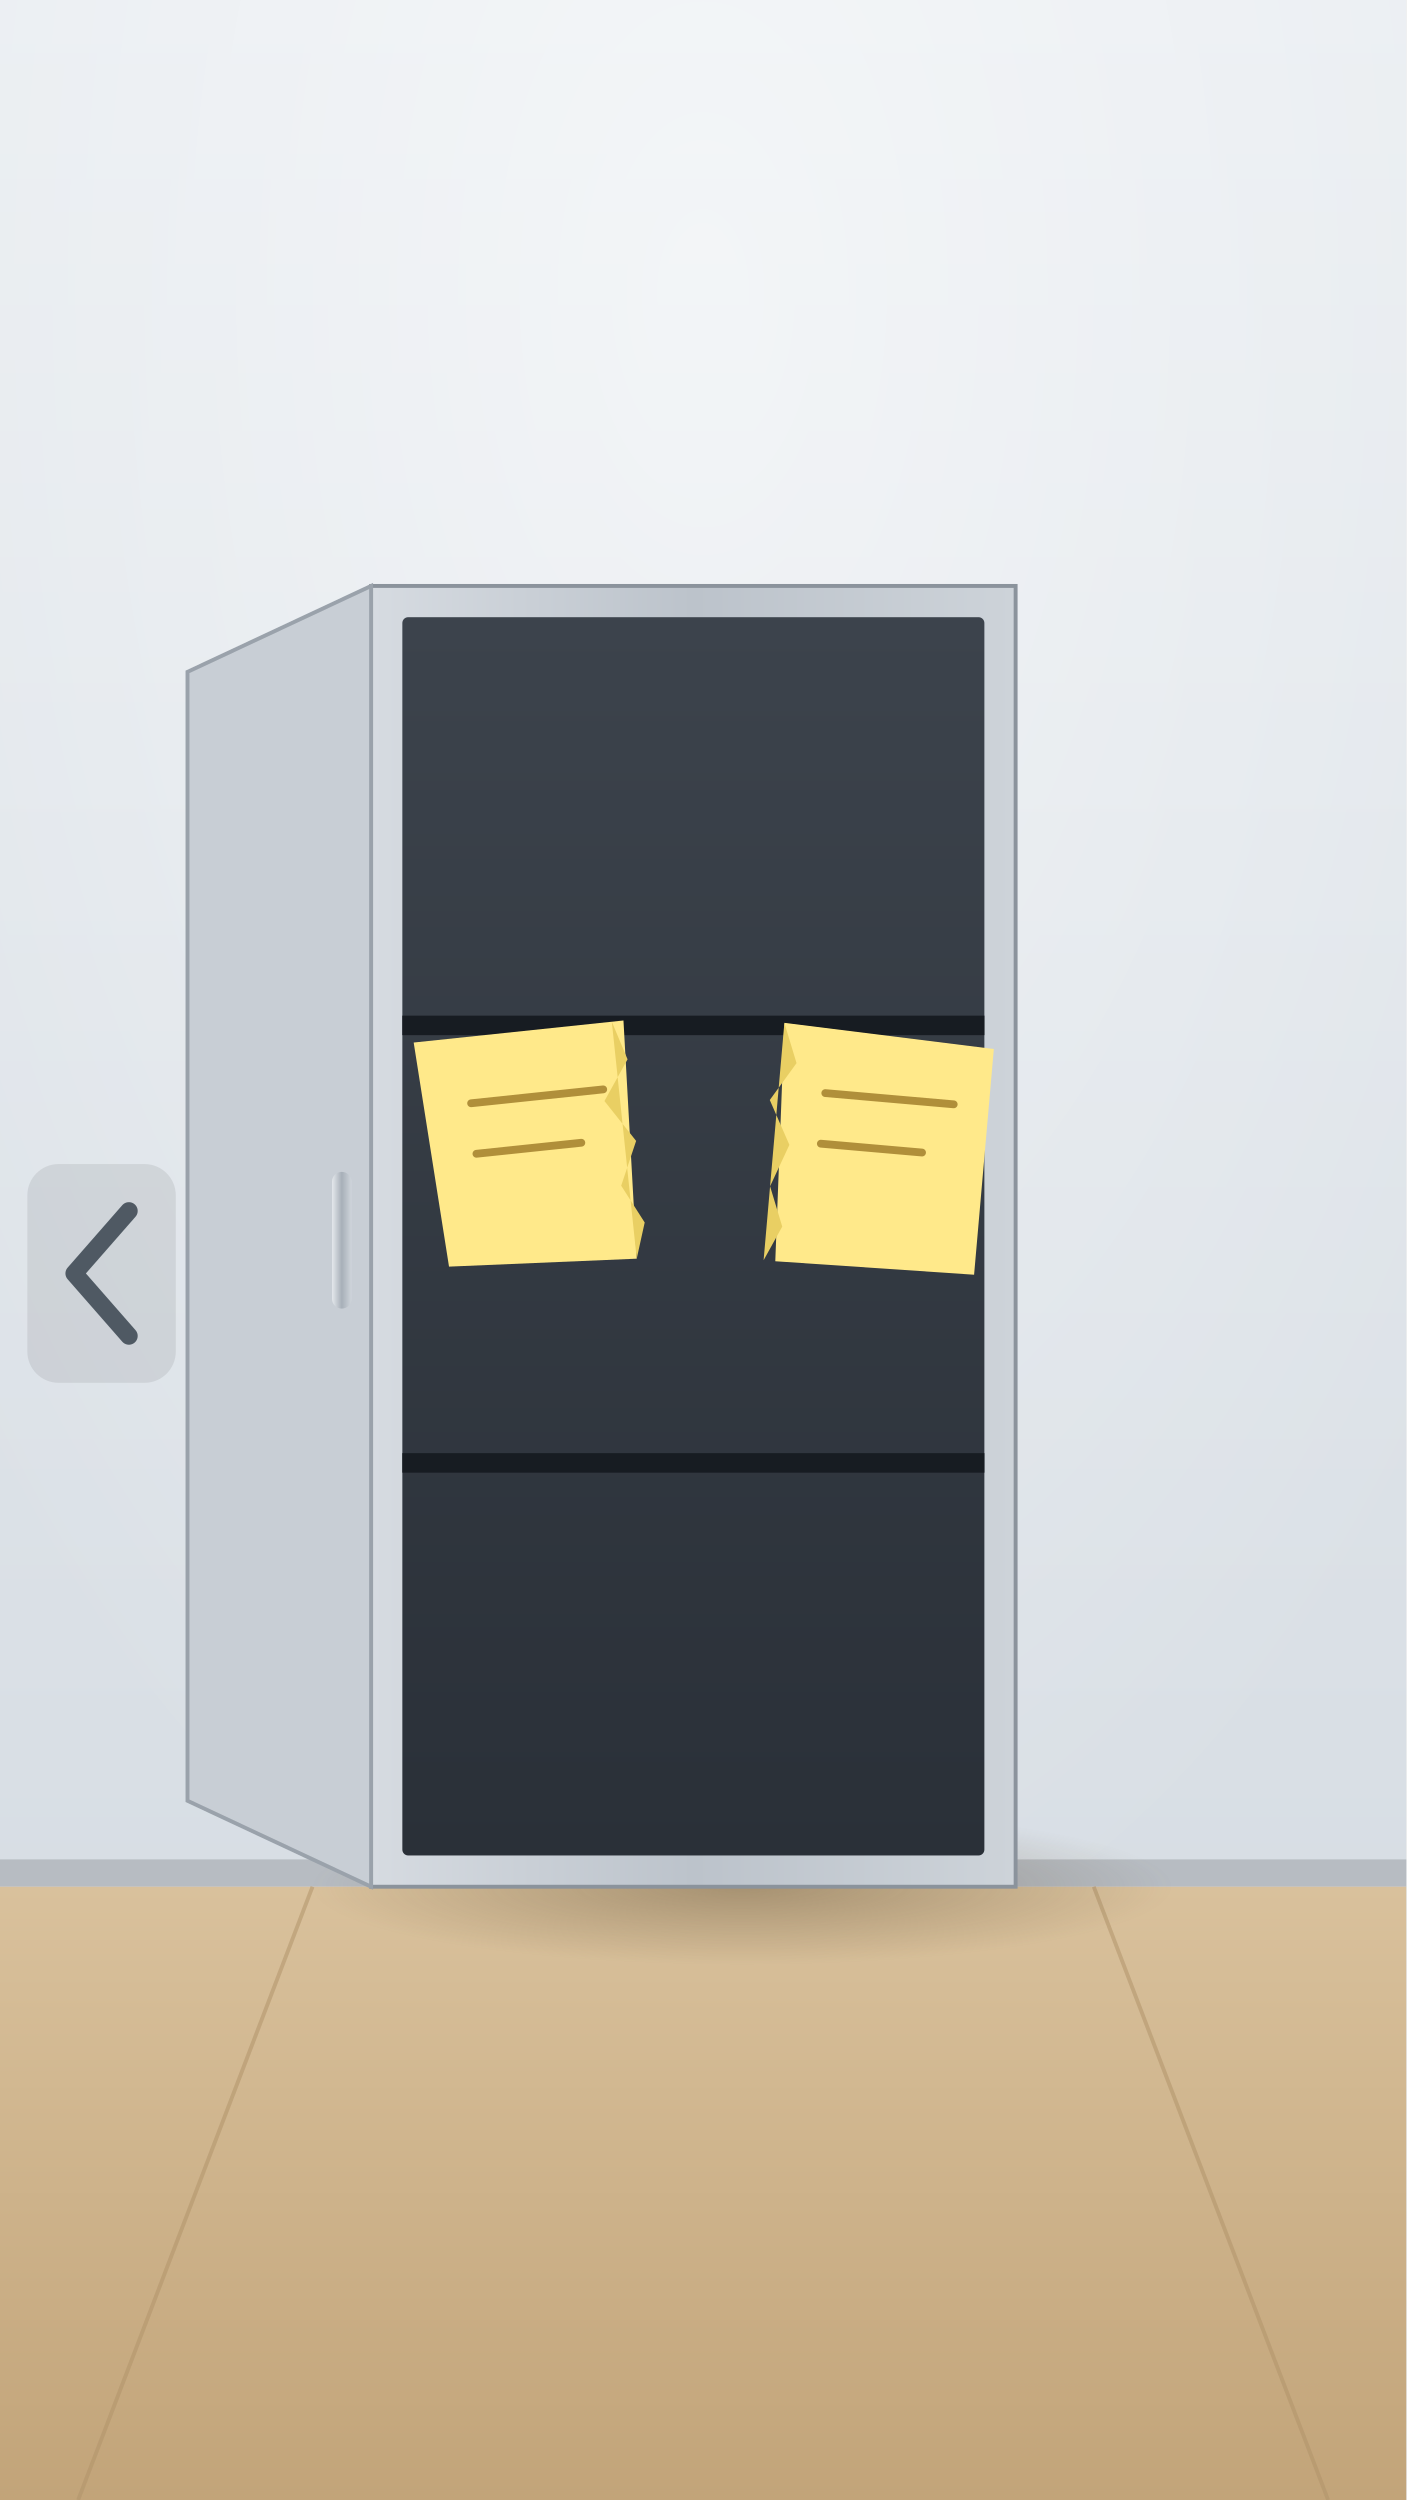
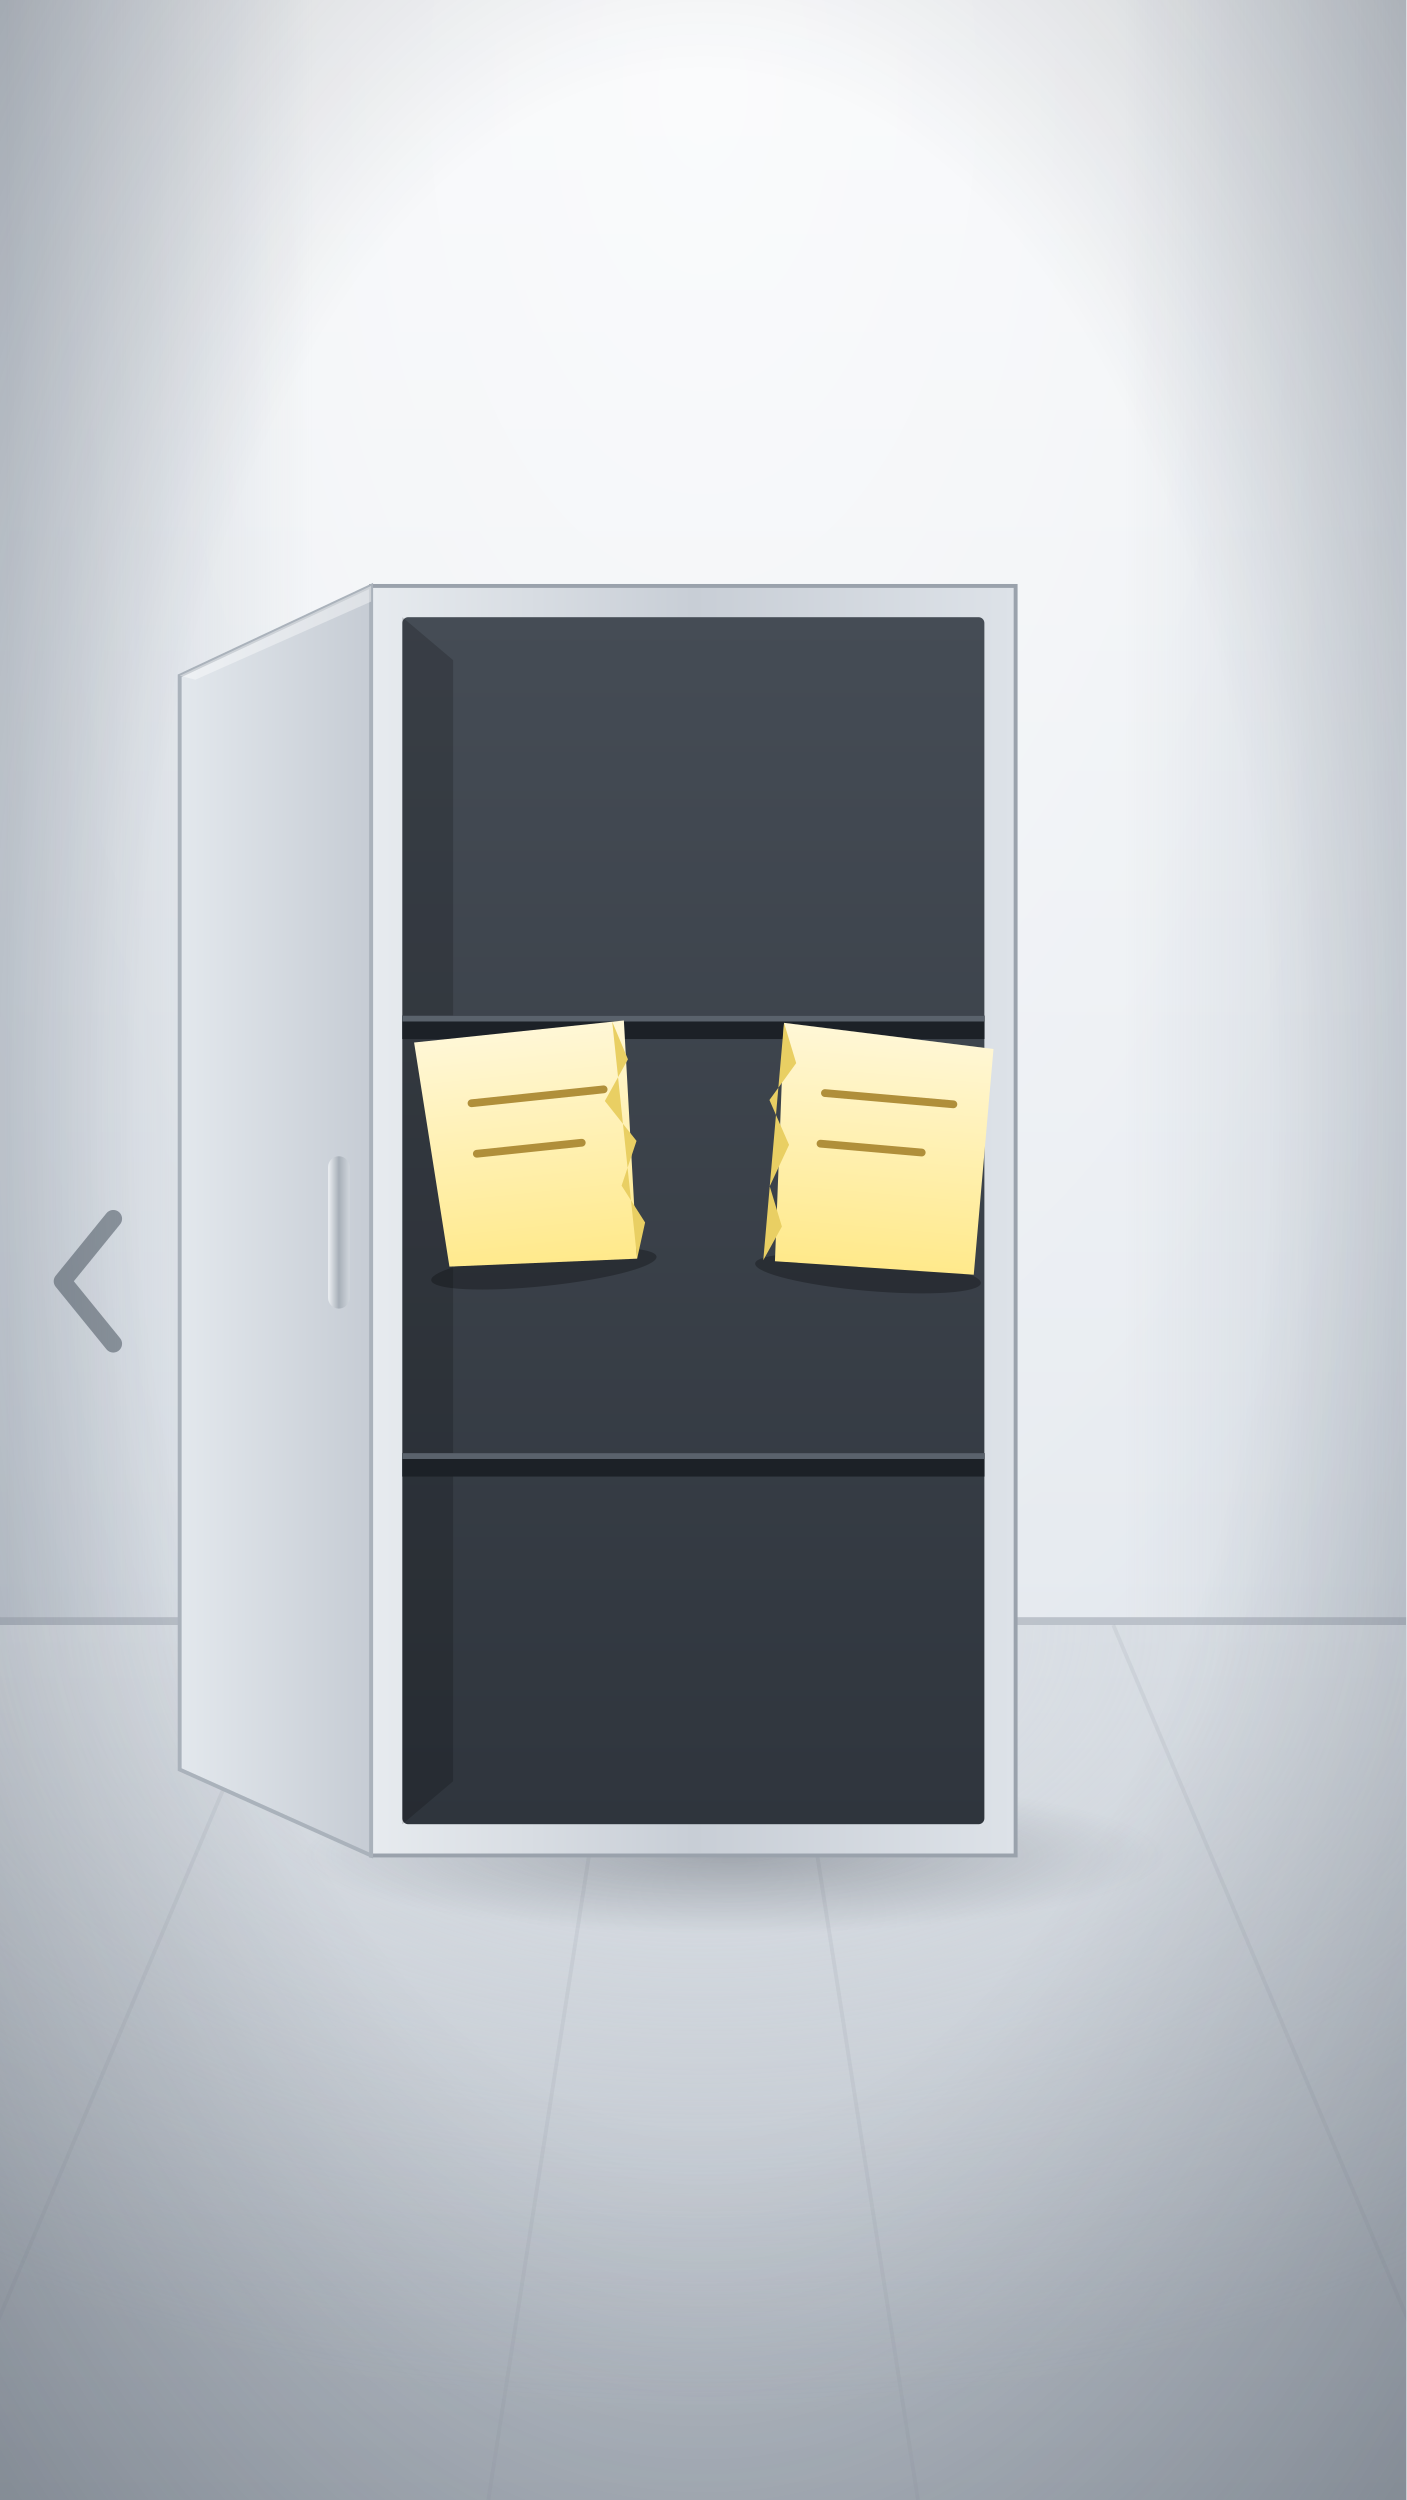
<svg xmlns="http://www.w3.org/2000/svg" viewBox="0 0 720 1280" preserveAspectRatio="xMidYMid slice">
  <defs>
-     <linearGradient id="wall" x1="0" y1="0" x2="0" y2="1">
-       <stop offset="0" stop-color="#e9edf1" />
-       <stop offset="1" stop-color="#d2d9e0" />
+     <linearGradient id="wallV" x1="0" y1="0" x2="0" y2="1">
+       <stop offset="0" stop-color="#f2f4f7" />
+       <stop offset="0.62" stop-color="#e2e7ed" />
+       <stop offset="1" stop-color="#d3d9e1" />
    </linearGradient>
-     <radialGradient id="roomlight" cx="0.5" cy="0.12" r="0.7">
-       <stop offset="0" stop-color="#ffffff" stop-opacity="0.5" />
+     <linearGradient id="cornerShade" x1="0" y1="0" x2="1" y2="0">
+       <stop offset="0" stop-color="#aeb7c2" stop-opacity="0.55" />
+       <stop offset="0.22" stop-color="#aeb7c2" stop-opacity="0" />
+     </linearGradient>
+     <linearGradient id="cornerShadeR" x1="1" y1="0" x2="0" y2="0">
+       <stop offset="0" stop-color="#aeb7c2" stop-opacity="0.4" />
+       <stop offset="0.2" stop-color="#aeb7c2" stop-opacity="0" />
+     </linearGradient>
+     <radialGradient id="topLight" cx="0.5" cy="0.04" r="0.85">
+       <stop offset="0" stop-color="#ffffff" stop-opacity="0.65" />
      <stop offset="1" stop-color="#ffffff" stop-opacity="0" />
    </radialGradient>
-     <linearGradient id="floor" x1="0" y1="0" x2="0" y2="1">
-       <stop offset="0" stop-color="#d9c19c" />
-       <stop offset="1" stop-color="#c2a479" />
+     <radialGradient id="vignette" cx="0.5" cy="0.44" r="0.74">
+       <stop offset="0.55" stop-color="#1b2430" stop-opacity="0" />
+       <stop offset="1" stop-color="#1b2430" stop-opacity="0.30" />
+     </radialGradient>
+     <linearGradient id="floorV" x1="0" y1="0" x2="0" y2="1">
+       <stop offset="0" stop-color="#cdd3da" />
+       <stop offset="1" stop-color="#b3bac3" />
    </linearGradient>
+     <radialGradient id="floorGlow" cx="0.5" cy="0.0" r="0.9">
+       <stop offset="0" stop-color="#e6eaef" stop-opacity="0.7" />
+       <stop offset="1" stop-color="#e6eaef" stop-opacity="0" />
+     </radialGradient>
    <radialGradient id="contact" cx="0.5" cy="0.5" r="0.5">
-       <stop offset="0" stop-color="#5a4a32" stop-opacity="0.4" />
-       <stop offset="1" stop-color="#5a4a32" stop-opacity="0" />
+       <stop offset="0" stop-color="#3b424c" stop-opacity="0.34" />
+       <stop offset="1" stop-color="#3b424c" stop-opacity="0" />
    </radialGradient>
    <linearGradient id="metalFace" x1="0" y1="0" x2="1" y2="0">
-       <stop offset="0" stop-color="#d6dbe1" />
-       <stop offset="0.5" stop-color="#bcc3cb" />
-       <stop offset="1" stop-color="#cdd3d9" />
+       <stop offset="0" stop-color="#e7ebef" />
+       <stop offset="0.5" stop-color="#c8ced6" />
+       <stop offset="1" stop-color="#dde2e8" />
    </linearGradient>
    <linearGradient id="inside" x1="0" y1="0" x2="0" y2="1">
-       <stop offset="0" stop-color="#3c434c" />
-       <stop offset="1" stop-color="#2a3038" />
+       <stop offset="0" stop-color="#454c55" />
+       <stop offset="1" stop-color="#2f353d" />
+     </linearGradient>
+     <linearGradient id="doorFace" x1="0" y1="0" x2="1" y2="0">
+       <stop offset="0" stop-color="#e3e8ed" />
+       <stop offset="1" stop-color="#c6ccd4" />
    </linearGradient>
    <linearGradient id="handle" x1="0" y1="0" x2="1" y2="0">
-       <stop offset="0" stop-color="#e4e8ec" />
+       <stop offset="0" stop-color="#eef1f4" />
      <stop offset="0.5" stop-color="#a7afb8" />
-       <stop offset="1" stop-color="#cfd5db" />
+       <stop offset="1" stop-color="#d0d6dc" />
+     </linearGradient>
+     <linearGradient id="paper" x1="0" y1="0" x2="0" y2="1">
+       <stop offset="0" stop-color="#fff7d6" />
+       <stop offset="1" stop-color="#ffe98a" />
    </linearGradient>
  </defs>
-   <rect width="720" height="1280" fill="url(#wall)" />
-   <rect width="720" height="1280" fill="url(#roomlight)" />
-   <rect x="0" y="952" width="720" height="14" fill="#b7bcc2" />
-   <polygon points="0,966 720,966 720,1280 0,1280" fill="url(#floor)" />
-   <g stroke="#b1936a" stroke-width="2" opacity="0.55">
-     <line x1="160" y1="966" x2="40" y2="1280" />
-     <line x1="560" y1="966" x2="680" y2="1280" />
+   <rect width="720" height="1280" fill="url(#wallV)" />
+   <rect width="720" height="1280" fill="url(#topLight)" />
+   <rect width="720" height="1280" fill="url(#cornerShade)" />
+   <rect width="720" height="1280" fill="url(#cornerShadeR)" />
+   <rect x="0" y="828" width="720" height="6" fill="#aab1ba" opacity="0.7" />
+   <polygon points="0,832 720,832 720,1280 0,1280" fill="url(#floorV)" />
+   <polygon points="0,832 720,832 720,1280 0,1280" fill="url(#floorGlow)" />
+   <g stroke="#9aa2ac" stroke-width="2" opacity="0.18">
+     <line x1="150" y1="832" x2="-40" y2="1280" />
+     <line x1="320" y1="832" x2="250" y2="1280" />
+     <line x1="400" y1="832" x2="470" y2="1280" />
+     <line x1="570" y1="832" x2="760" y2="1280" />
  </g>
-   <ellipse cx="380" cy="966" rx="220" ry="40" fill="url(#contact)" />
-   <rect x="14" y="596" width="76" height="112" rx="16" fill="#000000" opacity="0.08" />
-   <g stroke="#2f3b46" stroke-width="9" stroke-linecap="round" stroke-linejoin="round" fill="none" opacity="0.8">
-     <polyline points="66,620 38,652 66,684" />
+   <rect width="720" height="1280" fill="url(#vignette)" />
+   <g stroke="#48535f" stroke-width="9" stroke-linecap="round" stroke-linejoin="round" fill="none" opacity="0.55">
+     <polyline points="58,624 32,656 58,688" />
  </g>
-   <rect x="190" y="300" width="330" height="666" fill="url(#metalFace)" stroke="#8b939c" stroke-width="2" />
-   <rect x="206" y="316" width="298" height="634" rx="3" fill="url(#inside)" />
-   <polygon points="190,300 96,344 96,922 190,966" fill="#c8ced5" stroke="#9aa2ab" stroke-width="2" />
-   <rect x="170" y="600" width="10" height="70" rx="5" fill="url(#handle)" />
-   <rect x="206" y="520" width="298" height="10" fill="#171c22" />
-   <rect x="206" y="744" width="298" height="10" fill="#171c22" />
-   <g transform="rotate(-6 270 590)">
-     <polygon points="218,528 326,528 320,650 224,644" fill="#ffe98a" />
+   <ellipse cx="376" cy="950" rx="220" ry="40" fill="url(#contact)" />
+   <rect x="190" y="300" width="330" height="650" fill="url(#metalFace)" stroke="#9aa2ac" stroke-width="2" />
+   <rect x="206" y="316" width="298" height="618" rx="3" fill="url(#inside)" />
+   <polygon points="206,316 232,338 232,912 206,934" fill="#000000" opacity="0.18" />
+   <polygon points="190,300 92,346 92,906 190,950" fill="url(#doorFace)" stroke="#aab2bb" stroke-width="2" />
+   <polygon points="190,300 92,346 100,348 190,308" fill="#ffffff" opacity="0.4" />
+   <rect x="168" y="592" width="11" height="78" rx="5.5" fill="url(#handle)" />
+   <rect x="206" y="520" width="298" height="12" fill="#1c2127" />
+   <rect x="206" y="520" width="298" height="3" fill="#5a626c" />
+   <rect x="206" y="744" width="298" height="12" fill="#1c2127" />
+   <rect x="206" y="744" width="298" height="3" fill="#5a626c" />
+   <g transform="rotate(-6 270 588)">
+     <ellipse cx="272" cy="650" rx="58" ry="9" fill="#000000" opacity="0.28" />
+     <polygon points="218,528 326,528 320,650 224,644" fill="url(#paper)" />
    <line x1="244" y1="562" x2="312" y2="562" stroke="#b08f3a" stroke-width="4" stroke-linecap="round" />
    <line x1="244" y1="588" x2="298" y2="588" stroke="#b08f3a" stroke-width="4" stroke-linecap="round" />
    <polygon points="320,528 326,548 312,568 326,590 316,612 326,632 320,650" fill="#e9cf63" />
  </g>
-   <g transform="rotate(5 448 590)">
-     <polygon points="396,528 504,532 504,648 402,650" fill="#ffe98a" />
+   <g transform="rotate(5 448 588)">
+     <ellipse cx="450" cy="652" rx="58" ry="9" fill="#000000" opacity="0.28" />
+     <polygon points="396,528 504,532 504,648 402,650" fill="url(#paper)" />
    <line x1="420" y1="562" x2="486" y2="562" stroke="#b08f3a" stroke-width="4" stroke-linecap="round" />
    <line x1="420" y1="588" x2="472" y2="588" stroke="#b08f3a" stroke-width="4" stroke-linecap="round" />
    <polygon points="396,528 404,548 392,568 404,590 396,612 404,632 396,650" fill="#e9cf63" />
  </g>
</svg>
